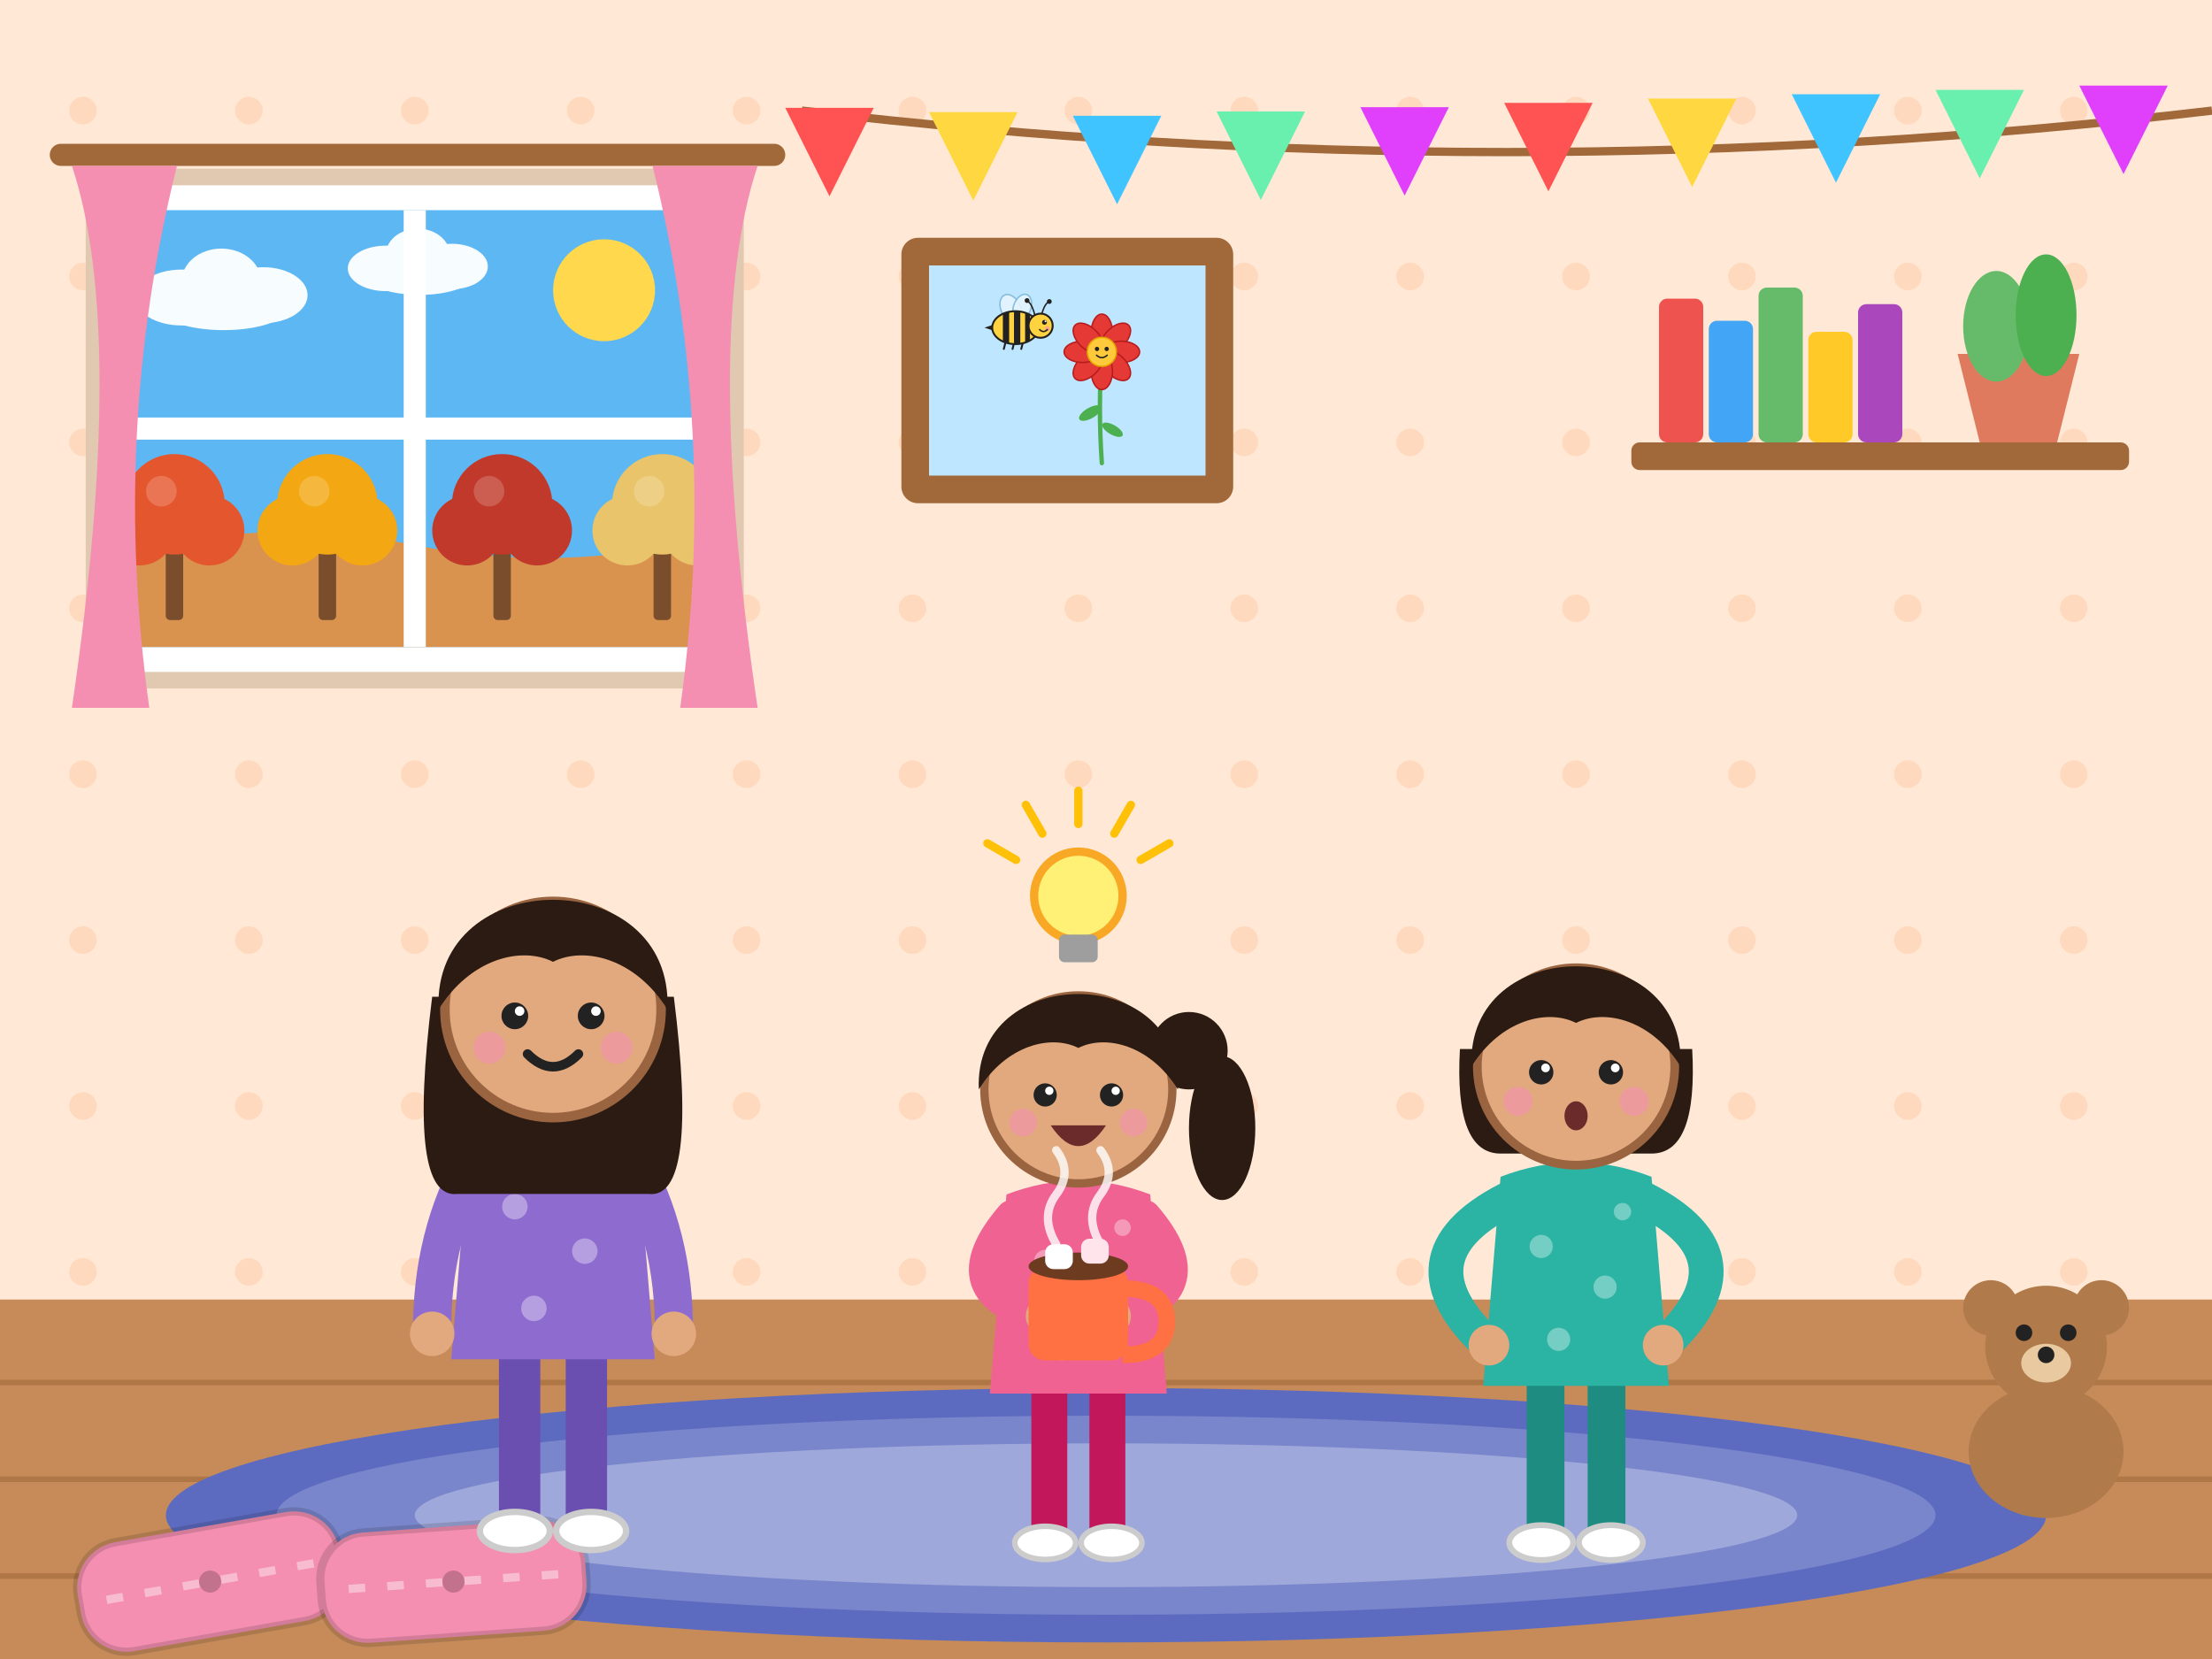
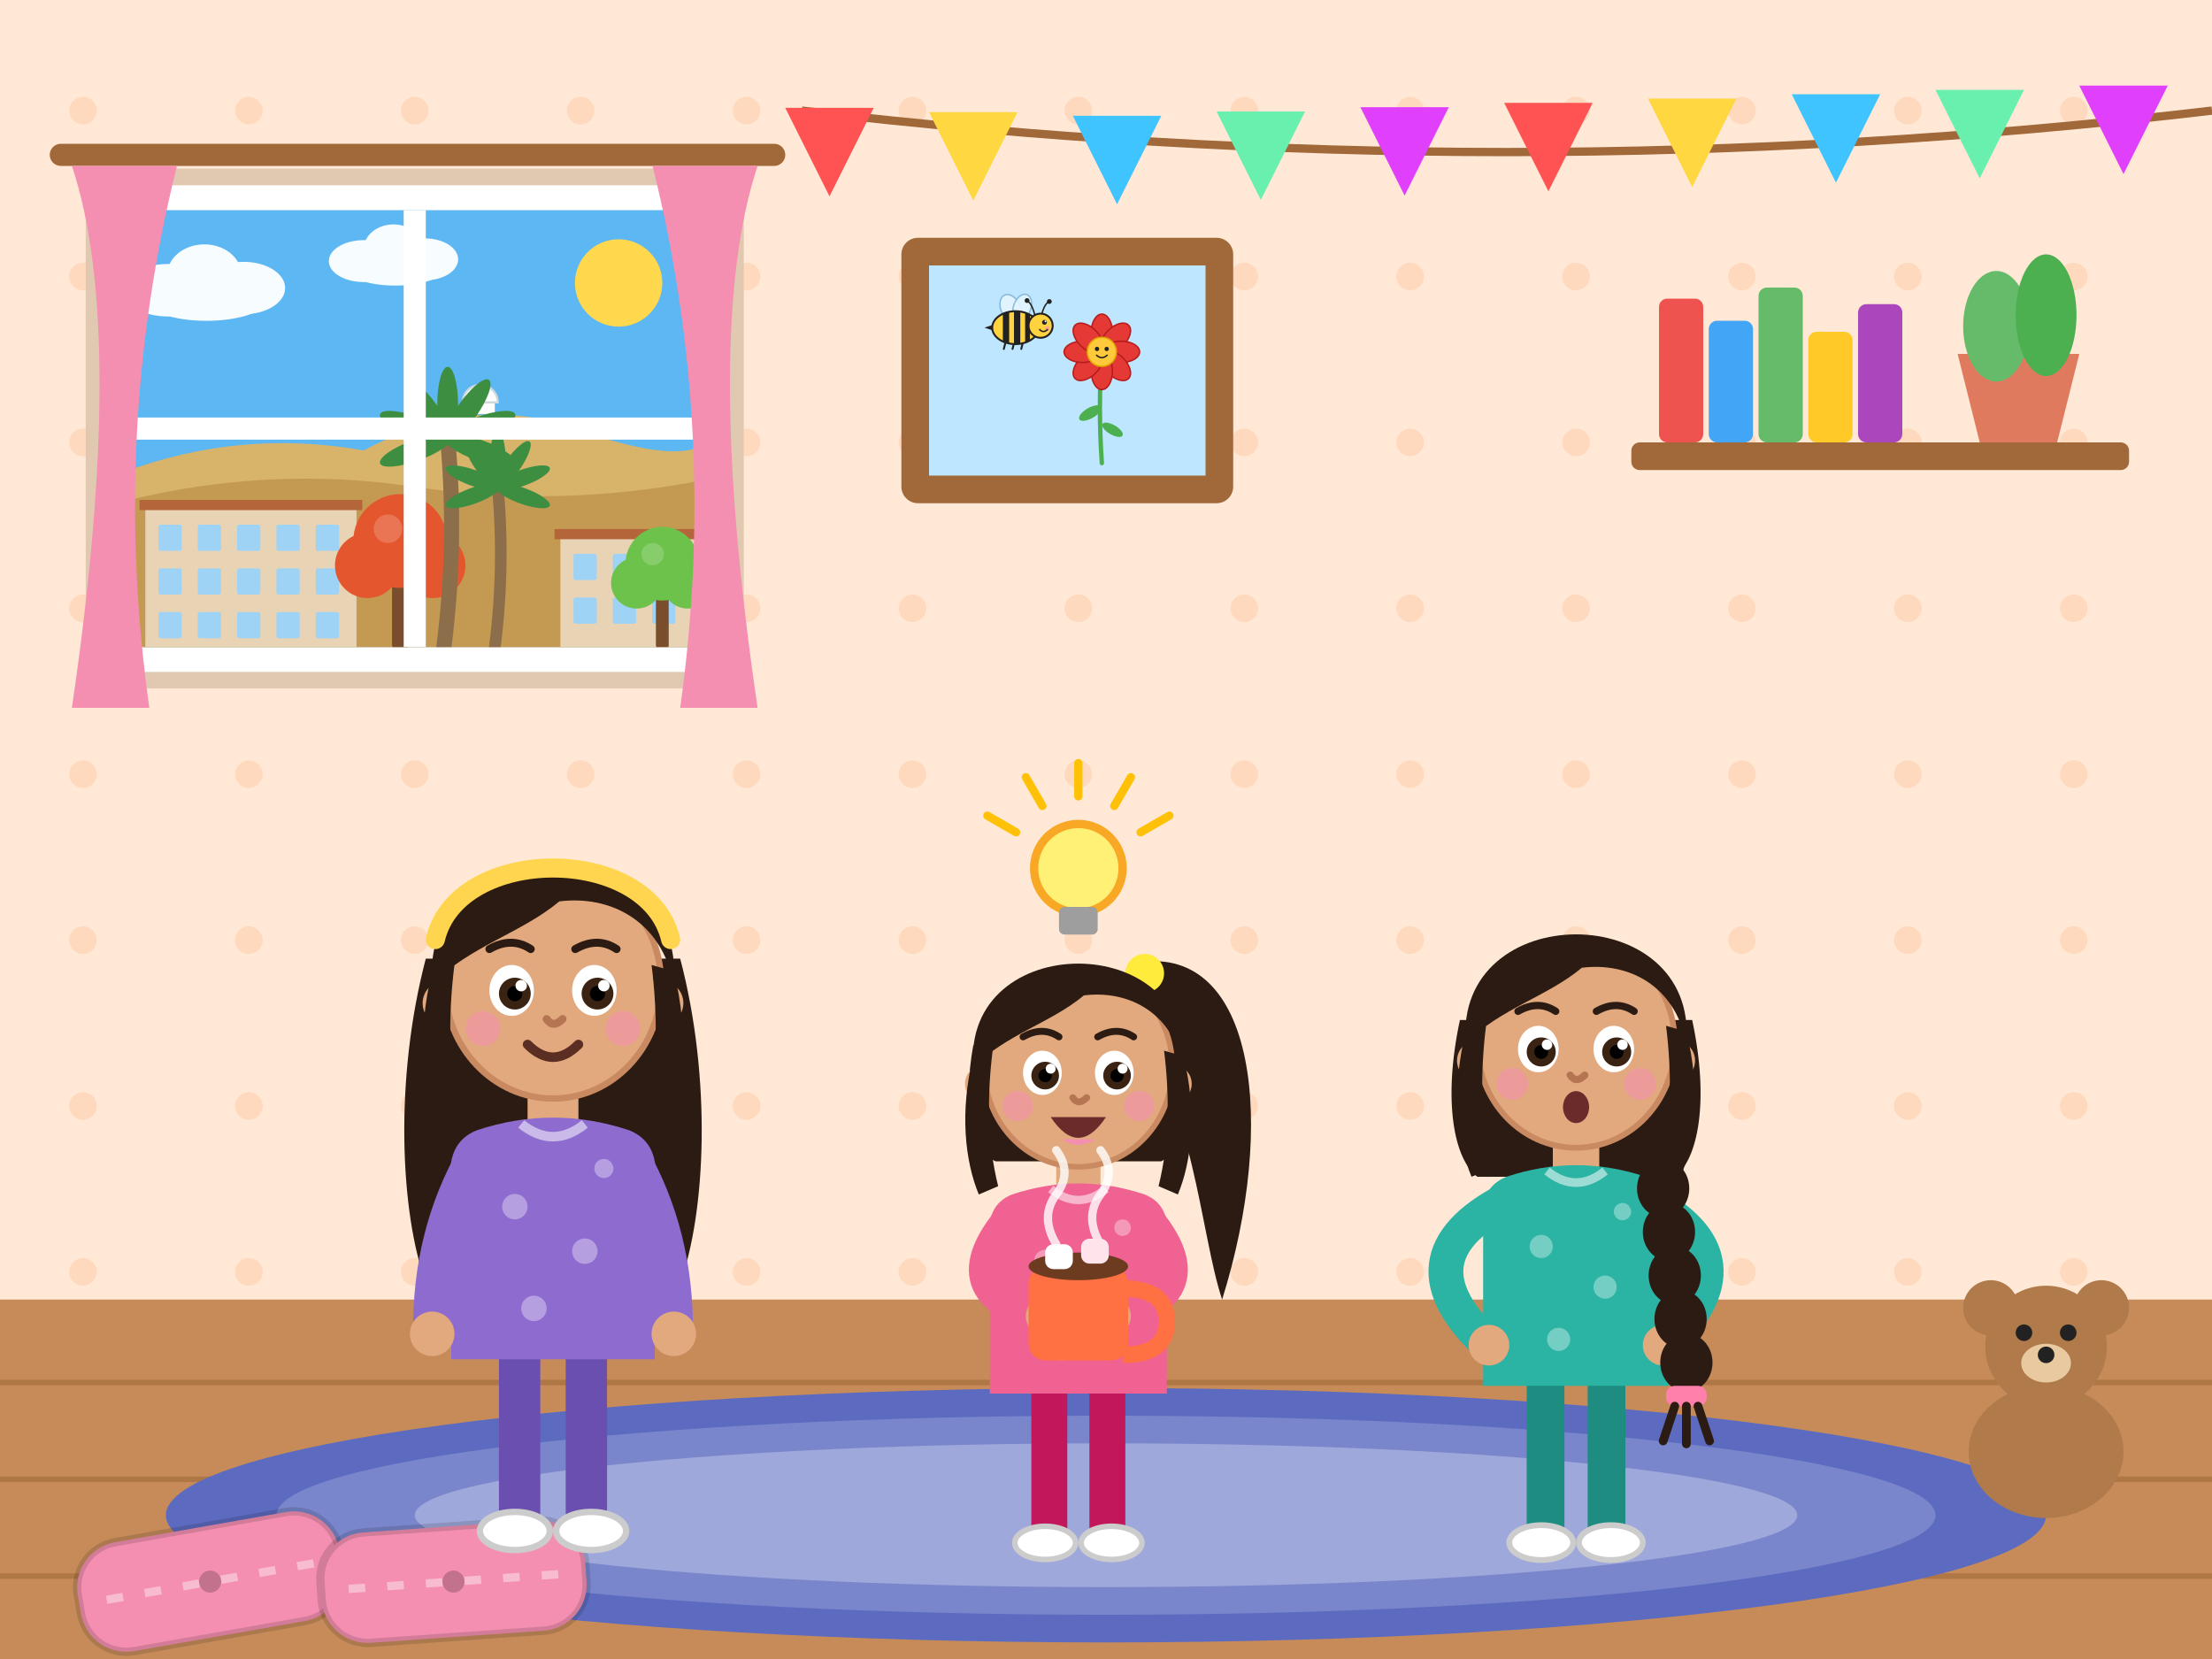
<svg xmlns="http://www.w3.org/2000/svg" viewBox="0 0 800 600">
  <rect width="800" height="600" fill="#FFE9D6" />
  <circle cx="30" cy="40" r="5" fill="#FFD9BD" />
  <circle cx="30" cy="100" r="5" fill="#FFD9BD" />
  <circle cx="30" cy="160" r="5" fill="#FFD9BD" />
  <circle cx="30" cy="220" r="5" fill="#FFD9BD" />
  <circle cx="30" cy="280" r="5" fill="#FFD9BD" />
  <circle cx="30" cy="340" r="5" fill="#FFD9BD" />
  <circle cx="30" cy="400" r="5" fill="#FFD9BD" />
  <circle cx="30" cy="460" r="5" fill="#FFD9BD" />
  <circle cx="90" cy="40" r="5" fill="#FFD9BD" />
  <circle cx="90" cy="100" r="5" fill="#FFD9BD" />
  <circle cx="90" cy="160" r="5" fill="#FFD9BD" />
  <circle cx="90" cy="220" r="5" fill="#FFD9BD" />
  <circle cx="90" cy="280" r="5" fill="#FFD9BD" />
  <circle cx="90" cy="340" r="5" fill="#FFD9BD" />
  <circle cx="90" cy="400" r="5" fill="#FFD9BD" />
  <circle cx="90" cy="460" r="5" fill="#FFD9BD" />
  <circle cx="150" cy="40" r="5" fill="#FFD9BD" />
  <circle cx="150" cy="100" r="5" fill="#FFD9BD" />
  <circle cx="150" cy="160" r="5" fill="#FFD9BD" />
  <circle cx="150" cy="220" r="5" fill="#FFD9BD" />
  <circle cx="150" cy="280" r="5" fill="#FFD9BD" />
  <circle cx="150" cy="340" r="5" fill="#FFD9BD" />
  <circle cx="150" cy="400" r="5" fill="#FFD9BD" />
  <circle cx="150" cy="460" r="5" fill="#FFD9BD" />
  <circle cx="210" cy="40" r="5" fill="#FFD9BD" />
  <circle cx="210" cy="100" r="5" fill="#FFD9BD" />
  <circle cx="210" cy="160" r="5" fill="#FFD9BD" />
  <circle cx="210" cy="220" r="5" fill="#FFD9BD" />
  <circle cx="210" cy="280" r="5" fill="#FFD9BD" />
  <circle cx="210" cy="340" r="5" fill="#FFD9BD" />
  <circle cx="210" cy="400" r="5" fill="#FFD9BD" />
  <circle cx="210" cy="460" r="5" fill="#FFD9BD" />
  <circle cx="270" cy="40" r="5" fill="#FFD9BD" />
  <circle cx="270" cy="100" r="5" fill="#FFD9BD" />
  <circle cx="270" cy="160" r="5" fill="#FFD9BD" />
  <circle cx="270" cy="220" r="5" fill="#FFD9BD" />
  <circle cx="270" cy="280" r="5" fill="#FFD9BD" />
  <circle cx="270" cy="340" r="5" fill="#FFD9BD" />
  <circle cx="270" cy="400" r="5" fill="#FFD9BD" />
  <circle cx="270" cy="460" r="5" fill="#FFD9BD" />
  <circle cx="330" cy="40" r="5" fill="#FFD9BD" />
  <circle cx="330" cy="100" r="5" fill="#FFD9BD" />
  <circle cx="330" cy="160" r="5" fill="#FFD9BD" />
  <circle cx="330" cy="220" r="5" fill="#FFD9BD" />
  <circle cx="330" cy="280" r="5" fill="#FFD9BD" />
  <circle cx="330" cy="340" r="5" fill="#FFD9BD" />
  <circle cx="330" cy="400" r="5" fill="#FFD9BD" />
  <circle cx="330" cy="460" r="5" fill="#FFD9BD" />
  <circle cx="390" cy="40" r="5" fill="#FFD9BD" />
  <circle cx="390" cy="100" r="5" fill="#FFD9BD" />
  <circle cx="390" cy="160" r="5" fill="#FFD9BD" />
  <circle cx="390" cy="220" r="5" fill="#FFD9BD" />
  <circle cx="390" cy="280" r="5" fill="#FFD9BD" />
  <circle cx="390" cy="340" r="5" fill="#FFD9BD" />
  <circle cx="390" cy="400" r="5" fill="#FFD9BD" />
  <circle cx="390" cy="460" r="5" fill="#FFD9BD" />
  <circle cx="450" cy="40" r="5" fill="#FFD9BD" />
  <circle cx="450" cy="100" r="5" fill="#FFD9BD" />
  <circle cx="450" cy="160" r="5" fill="#FFD9BD" />
  <circle cx="450" cy="220" r="5" fill="#FFD9BD" />
  <circle cx="450" cy="280" r="5" fill="#FFD9BD" />
  <circle cx="450" cy="340" r="5" fill="#FFD9BD" />
  <circle cx="450" cy="400" r="5" fill="#FFD9BD" />
  <circle cx="450" cy="460" r="5" fill="#FFD9BD" />
  <circle cx="510" cy="40" r="5" fill="#FFD9BD" />
  <circle cx="510" cy="100" r="5" fill="#FFD9BD" />
  <circle cx="510" cy="160" r="5" fill="#FFD9BD" />
  <circle cx="510" cy="220" r="5" fill="#FFD9BD" />
  <circle cx="510" cy="280" r="5" fill="#FFD9BD" />
  <circle cx="510" cy="340" r="5" fill="#FFD9BD" />
  <circle cx="510" cy="400" r="5" fill="#FFD9BD" />
  <circle cx="510" cy="460" r="5" fill="#FFD9BD" />
  <circle cx="570" cy="40" r="5" fill="#FFD9BD" />
  <circle cx="570" cy="100" r="5" fill="#FFD9BD" />
  <circle cx="570" cy="160" r="5" fill="#FFD9BD" />
  <circle cx="570" cy="220" r="5" fill="#FFD9BD" />
  <circle cx="570" cy="280" r="5" fill="#FFD9BD" />
  <circle cx="570" cy="340" r="5" fill="#FFD9BD" />
  <circle cx="570" cy="400" r="5" fill="#FFD9BD" />
  <circle cx="570" cy="460" r="5" fill="#FFD9BD" />
  <circle cx="630" cy="40" r="5" fill="#FFD9BD" />
  <circle cx="630" cy="100" r="5" fill="#FFD9BD" />
  <circle cx="630" cy="160" r="5" fill="#FFD9BD" />
  <circle cx="630" cy="220" r="5" fill="#FFD9BD" />
  <circle cx="630" cy="280" r="5" fill="#FFD9BD" />
  <circle cx="630" cy="340" r="5" fill="#FFD9BD" />
  <circle cx="630" cy="400" r="5" fill="#FFD9BD" />
  <circle cx="630" cy="460" r="5" fill="#FFD9BD" />
  <circle cx="690" cy="40" r="5" fill="#FFD9BD" />
  <circle cx="690" cy="100" r="5" fill="#FFD9BD" />
  <circle cx="690" cy="160" r="5" fill="#FFD9BD" />
  <circle cx="690" cy="220" r="5" fill="#FFD9BD" />
  <circle cx="690" cy="280" r="5" fill="#FFD9BD" />
  <circle cx="690" cy="340" r="5" fill="#FFD9BD" />
  <circle cx="690" cy="400" r="5" fill="#FFD9BD" />
  <circle cx="690" cy="460" r="5" fill="#FFD9BD" />
  <circle cx="750" cy="40" r="5" fill="#FFD9BD" />
  <circle cx="750" cy="100" r="5" fill="#FFD9BD" />
  <circle cx="750" cy="160" r="5" fill="#FFD9BD" />
  <circle cx="750" cy="220" r="5" fill="#FFD9BD" />
  <circle cx="750" cy="280" r="5" fill="#FFD9BD" />
  <circle cx="750" cy="340" r="5" fill="#FFD9BD" />
  <circle cx="750" cy="400" r="5" fill="#FFD9BD" />
  <circle cx="750" cy="460" r="5" fill="#FFD9BD" />
  <rect x="34" y="64" width="232" height="182" rx="8" fill="#fff" stroke="#E0C9B0" stroke-width="6" />
  <svg x="46" y="76" width="208" height="158" viewBox="0 0 800 600" preserveAspectRatio="xMidYMid slice">
    <rect width="800" height="600" fill="#5DB7F2" />
-     <circle cx="660" cy="110" r="70" fill="#FFD84D" />
-     <g transform="translate(80 120) scale(1.6)" fill="#fff" opacity=".95">
+     <circle cx="680" cy="100" r="60" fill="#FFD84D" />
+     <g transform="translate(60 110) scale(1.5)" fill="#fff" opacity=".95">
      <ellipse cx="0" cy="0" rx="40" ry="24" />
      <ellipse cx="34" cy="-14" rx="34" ry="28" />
      <ellipse cx="70" cy="-2" rx="38" ry="24" />
      <ellipse cx="36" cy="8" rx="56" ry="20" />
    </g>
-     <g transform="translate(360 80) scale(1.3)" fill="#fff" opacity=".95">
+     <g transform="translate(330 70) scale(1.2)" fill="#fff" opacity=".95">
      <ellipse cx="0" cy="0" rx="40" ry="24" />
      <ellipse cx="34" cy="-14" rx="34" ry="28" />
      <ellipse cx="70" cy="-2" rx="38" ry="24" />
      <ellipse cx="36" cy="8" rx="56" ry="20" />
    </g>
-     <path d="M0 470 Q200 420 400 460 T800 450 V600 H0Z" fill="#D9934E" />
-     <g transform="translate(70 560) scale(1.5)">
+     <path d="M0 360 Q160 300 330 330 Q480 250 620 300 T800 320 V600 H0Z" fill="#D8B46A" />
+     <path d="M0 400 Q200 350 400 380 T800 370 V600 H0Z" fill="#C49A52" />
+     <rect x="470" y="262" width="40" height="18" fill="#fff" />
+     <path d="M466 264 a24 24 0 0 1 48 0Z" fill="#fff" stroke="#CFD8DC" stroke-width="3" />
+     <rect x="30" y="410" width="290" height="190" fill="#E8D3B5" />
+     <rect x="22" y="398" width="306" height="14" fill="#B5653A" />
+     <rect x="48" y="432" width="32" height="36" rx="3" fill="#9FD3F5" />
+     <rect x="102" y="432" width="32" height="36" rx="3" fill="#9FD3F5" />
+     <rect x="156" y="432" width="32" height="36" rx="3" fill="#9FD3F5" />
+     <rect x="210" y="432" width="32" height="36" rx="3" fill="#9FD3F5" />
+     <rect x="264" y="432" width="32" height="36" rx="3" fill="#9FD3F5" />
+     <rect x="48" y="492" width="32" height="36" rx="3" fill="#9FD3F5" />
+     <rect x="102" y="492" width="32" height="36" rx="3" fill="#9FD3F5" />
+     <rect x="156" y="492" width="32" height="36" rx="3" fill="#9FD3F5" />
+     <rect x="210" y="492" width="32" height="36" rx="3" fill="#9FD3F5" />
+     <rect x="264" y="492" width="32" height="36" rx="3" fill="#9FD3F5" />
+     <rect x="48" y="552" width="32" height="36" rx="3" fill="#9FD3F5" />
+     <rect x="102" y="552" width="32" height="36" rx="3" fill="#9FD3F5" />
+     <rect x="156" y="552" width="32" height="36" rx="3" fill="#9FD3F5" />
+     <rect x="210" y="552" width="32" height="36" rx="3" fill="#9FD3F5" />
+     <rect x="264" y="552" width="32" height="36" rx="3" fill="#9FD3F5" />
+     <rect x="600" y="450" width="200" height="150" fill="#E8D3B5" />
+     <rect x="592" y="438" width="216" height="14" fill="#B5653A" />
+     <rect x="618" y="472" width="32" height="36" rx="3" fill="#9FD3F5" />
+     <rect x="672" y="472" width="32" height="36" rx="3" fill="#9FD3F5" />
+     <rect x="726" y="472" width="32" height="36" rx="3" fill="#9FD3F5" />
+     <rect x="618" y="532" width="32" height="36" rx="3" fill="#9FD3F5" />
+     <rect x="672" y="532" width="32" height="36" rx="3" fill="#9FD3F5" />
+     <rect x="726" y="532" width="32" height="36" rx="3" fill="#9FD3F5" />
+     <g transform="translate(380 600) scale(1.4)">
      <rect x="-8" y="-72" width="16" height="74" rx="4" fill="#7A4E2D" />
      <circle cx="0" cy="-104" r="46" fill="#E4572E" />
      <circle cx="-32" cy="-80" r="32" fill="#E4572E" />
      <circle cx="32" cy="-80" r="32" fill="#E4572E" />
      <circle cx="-12" cy="-116" r="14" fill="#fff" opacity=".18" />
    </g>
-     <g transform="translate(280 560) scale(1.5)">
+     <g transform="translate(440 600) scale(1.3)">
+       <path d="M0 0 Q14 -110 4 -220" fill="none" stroke="#8D6E4A" stroke-width="16" stroke-linecap="round" />
+       <g transform="translate(4 -220)">
+         <ellipse cx="0" cy="-36" rx="11" ry="40" transform="rotate(-110)" fill="#3E8E41" />
+         <ellipse cx="0" cy="-36" rx="11" ry="40" transform="rotate(-70)" fill="#3E8E41" />
+         <ellipse cx="0" cy="-36" rx="11" ry="40" transform="rotate(-35)" fill="#3E8E41" />
+         <ellipse cx="0" cy="-36" rx="11" ry="40" transform="rotate(0)" fill="#3E8E41" />
+         <ellipse cx="0" cy="-36" rx="11" ry="40" transform="rotate(35)" fill="#3E8E41" />
+         <ellipse cx="0" cy="-36" rx="11" ry="40" transform="rotate(70)" fill="#3E8E41" />
+         <ellipse cx="0" cy="-36" rx="11" ry="40" transform="rotate(110)" fill="#3E8E41" />
+       </g>
+     </g>
+     <g transform="translate(510 600) scale(1.0)">
+       <path d="M0 0 Q14 -110 4 -220" fill="none" stroke="#8D6E4A" stroke-width="16" stroke-linecap="round" />
+       <g transform="translate(4 -220)">
+         <ellipse cx="0" cy="-36" rx="11" ry="40" transform="rotate(-110)" fill="#3E8E41" />
+         <ellipse cx="0" cy="-36" rx="11" ry="40" transform="rotate(-70)" fill="#3E8E41" />
+         <ellipse cx="0" cy="-36" rx="11" ry="40" transform="rotate(-35)" fill="#3E8E41" />
+         <ellipse cx="0" cy="-36" rx="11" ry="40" transform="rotate(0)" fill="#3E8E41" />
+         <ellipse cx="0" cy="-36" rx="11" ry="40" transform="rotate(35)" fill="#3E8E41" />
+         <ellipse cx="0" cy="-36" rx="11" ry="40" transform="rotate(70)" fill="#3E8E41" />
+         <ellipse cx="0" cy="-36" rx="11" ry="40" transform="rotate(110)" fill="#3E8E41" />
+       </g>
+     </g>
+     <g transform="translate(740 600) scale(1.1)">
      <rect x="-8" y="-72" width="16" height="74" rx="4" fill="#7A4E2D" />
-       <circle cx="0" cy="-104" r="46" fill="#F3A712" />
-       <circle cx="-32" cy="-80" r="32" fill="#F3A712" />
-       <circle cx="32" cy="-80" r="32" fill="#F3A712" />
-       <circle cx="-12" cy="-116" r="14" fill="#fff" opacity=".18" />
-     </g>
-     <g transform="translate(520 560) scale(1.5)">
-       <rect x="-8" y="-72" width="16" height="74" rx="4" fill="#7A4E2D" />
-       <circle cx="0" cy="-104" r="46" fill="#C0392B" />
-       <circle cx="-32" cy="-80" r="32" fill="#C0392B" />
-       <circle cx="32" cy="-80" r="32" fill="#C0392B" />
-       <circle cx="-12" cy="-116" r="14" fill="#fff" opacity=".18" />
-     </g>
-     <g transform="translate(740 560) scale(1.5)">
-       <rect x="-8" y="-72" width="16" height="74" rx="4" fill="#7A4E2D" />
-       <circle cx="0" cy="-104" r="46" fill="#E9C46A" />
-       <circle cx="-32" cy="-80" r="32" fill="#E9C46A" />
-       <circle cx="32" cy="-80" r="32" fill="#E9C46A" />
+       <circle cx="0" cy="-104" r="46" fill="#6CC24A" />
+       <circle cx="-32" cy="-80" r="32" fill="#6CC24A" />
+       <circle cx="32" cy="-80" r="32" fill="#6CC24A" />
      <circle cx="-12" cy="-116" r="14" fill="#fff" opacity=".18" />
    </g>
  </svg>
  <path d="M150 76 V234 M46 155 H254" stroke="#fff" stroke-width="8" />
  <path d="M22 56 H280" stroke="#A1683A" stroke-width="8" stroke-linecap="round" />
  <path d="M26 60 q20 60 0 196 h28 q-14 -100 10 -196Z" fill="#F48FB1" />
  <path d="M274 60 q-20 60 0 196 h-28 q14 -100 -10 -196Z" fill="#F48FB1" />
  <path d="M290 40 Q545 70 800 40" fill="none" stroke="#A1683A" stroke-width="3" />
  <polygon points="284,39.0 316,39.0 300,71.0" fill="#FF5252" />
  <polygon points="336,40.56 368,40.56 352,72.56" fill="#FFD740" />
  <polygon points="388,41.88 420,41.88 404,73.88" fill="#40C4FF" />
  <polygon points="440,40.32 472,40.32 456,72.32" fill="#69F0AE" />
  <polygon points="492,38.76 524,38.76 508,70.76" fill="#E040FB" />
  <polygon points="544,37.2 576,37.2 560,69.2" fill="#FF5252" />
  <polygon points="596,35.64 628,35.64 612,67.64" fill="#FFD740" />
  <polygon points="648,34.08 680,34.08 664,66.08" fill="#40C4FF" />
  <polygon points="700,32.52 732,32.52 716,64.52" fill="#69F0AE" />
  <polygon points="752,30.96 784,30.96 768,62.96" fill="#E040FB" />
  <rect x="326" y="86" width="120" height="96" rx="6" fill="#A1683A" />
  <rect x="336" y="96" width="100" height="76" fill="#BFE6FF" />
  <g transform="translate(336 96) scale(0.125)">
    <g transform="translate(500 250) scale(1.4)">
      <path d="M0 0 Q-8 115.0 0 230" fill="none" stroke="#4CAF50" stroke-width="9" stroke-linecap="round" />
      <ellipse cx="-24" cy="126.5" rx="26" ry="11" transform="rotate(-30 -24 126.5)" fill="#4CAF50" />
      <ellipse cx="22" cy="161.0" rx="24" ry="10" transform="rotate(30 22 161.0)" fill="#4CAF50" />
      <ellipse cx="0" cy="-40" rx="22" ry="38" transform="rotate(0)" fill="#E53935" stroke="#B71C1C" stroke-width="3" />
      <ellipse cx="0" cy="-40" rx="22" ry="38" transform="rotate(45)" fill="#E53935" stroke="#B71C1C" stroke-width="3" />
      <ellipse cx="0" cy="-40" rx="22" ry="38" transform="rotate(90)" fill="#E53935" stroke="#B71C1C" stroke-width="3" />
      <ellipse cx="0" cy="-40" rx="22" ry="38" transform="rotate(135)" fill="#E53935" stroke="#B71C1C" stroke-width="3" />
      <ellipse cx="0" cy="-40" rx="22" ry="38" transform="rotate(180)" fill="#E53935" stroke="#B71C1C" stroke-width="3" />
      <ellipse cx="0" cy="-40" rx="22" ry="38" transform="rotate(225)" fill="#E53935" stroke="#B71C1C" stroke-width="3" />
      <ellipse cx="0" cy="-40" rx="22" ry="38" transform="rotate(270)" fill="#E53935" stroke="#B71C1C" stroke-width="3" />
      <ellipse cx="0" cy="-40" rx="22" ry="38" transform="rotate(315)" fill="#E53935" stroke="#B71C1C" stroke-width="3" />
      <circle cx="0" cy="0" r="30" fill="#FFC93C" stroke="#E0A800" stroke-width="3" />
      <circle cx="-10" cy="-6" r="4.5" fill="#222" />
      <circle cx="10" cy="-6" r="4.5" fill="#222" />
      <path d="M-11 7 Q0 17 11 7" fill="none" stroke="#222" stroke-width="3" stroke-linecap="round" />
    </g>
    <g transform="translate(250 180) scale(1.4 1.4)">
      <defs>
        <clipPath id="beebody20">
          <ellipse cx="0" cy="0" rx="48" ry="34" />
        </clipPath>
      </defs>
      <ellipse cx="-10" cy="-40" rx="20" ry="30" transform="rotate(-25 -10 -40)" fill="#E3F4FF" opacity=".9" stroke="#7FB7D9" stroke-width="3" />
      <ellipse cx="14" cy="-42" rx="18" ry="28" transform="rotate(20 14 -42)" fill="#E3F4FF" opacity=".9" stroke="#7FB7D9" stroke-width="3" />
      <path d="M-20 28 L-24 44" stroke="#222" stroke-width="4" stroke-linecap="round" />
      <path d="M-2 28 L-6 44" stroke="#222" stroke-width="4" stroke-linecap="round" />
      <path d="M16 28 L12 44" stroke="#222" stroke-width="4" stroke-linecap="round" />
      <polygon points="-46,-6 -64,0 -46,6" fill="#222" />
      <ellipse cx="0" cy="0" rx="48" ry="34" fill="#FFD23F" />
      <g clip-path="url(#beebody20)">
        <rect x="-26" y="-40" width="13" height="80" fill="#222" />
        <rect x="-3" y="-40" width="13" height="80" fill="#222" />
        <rect x="20" y="-40" width="10" height="80" fill="#222" />
      </g>
      <ellipse cx="0" cy="0" rx="48" ry="34" fill="none" stroke="#222" stroke-width="4" />
      <path d="M40 -26 Q34 -50 24 -56" fill="none" stroke="#222" stroke-width="3" />
      <circle cx="24" cy="-56" r="5" fill="#222" />
      <path d="M54 -26 Q60 -50 70 -54" fill="none" stroke="#222" stroke-width="3" />
      <circle cx="70" cy="-54" r="5" fill="#222" />
      <circle cx="52" cy="-4" r="25" fill="#FFD23F" stroke="#222" stroke-width="4" />
      <circle cx="60" cy="-11" r="5" fill="#222" />
      <circle cx="62" cy="-13" r="1.8" fill="#fff" />
      <circle cx="66" cy="2" r="5" fill="#FF9AA8" opacity=".8" />
      <path d="M50 4 Q58 12 66 4" fill="none" stroke="#222" stroke-width="3" stroke-linecap="round" />
    </g>
  </g>
  <rect x="590" y="160" width="180" height="10" rx="3" fill="#A1683A" />
  <rect x="600" y="108" width="16" height="52" rx="3" fill="#EF5350" />
  <rect x="618" y="116" width="16" height="44" rx="3" fill="#42A5F5" />
  <rect x="636" y="104" width="16" height="56" rx="3" fill="#66BB6A" />
  <rect x="654" y="120" width="16" height="40" rx="3" fill="#FFCA28" />
  <rect x="672" y="110" width="16" height="50" rx="3" fill="#AB47BC" />
  <path d="M716 160 L708 128 H752 L744 160Z" fill="#E07A5F" />
  <ellipse cx="722" cy="118" rx="12" ry="20" fill="#66BB6A" />
  <ellipse cx="740" cy="114" rx="11" ry="22" fill="#4CAF50" />
  <rect y="470" width="800" height="130" fill="#C68B59" />
  <path d="M0 500 H800" stroke="#B07746" stroke-width="2" />
  <path d="M0 535 H800" stroke="#B07746" stroke-width="2" />
  <path d="M0 570 H800" stroke="#B07746" stroke-width="2" />
  <ellipse cx="400" cy="548" rx="340" ry="46" fill="#5C6BC0" />
  <ellipse cx="400" cy="548" rx="300" ry="36" fill="#7986CB" />
  <ellipse cx="400" cy="548" rx="250" ry="26" fill="#9FA8DA" />
  <g transform="translate(740 545)">
    <circle cx="-20" cy="-72" r="10" fill="#B07A4A" />
    <circle cx="20" cy="-72" r="10" fill="#B07A4A" />
    <ellipse cx="0" cy="-20" rx="28" ry="24" fill="#B07A4A" />
    <circle cx="0" cy="-58" r="22" fill="#B07A4A" />
    <ellipse cx="0" cy="-52" rx="9" ry="7" fill="#E8C9A0" />
    <circle cx="0" cy="-55" r="3" fill="#222" />
    <circle cx="-8" cy="-63" r="3" fill="#222" />
    <circle cx="8" cy="-63" r="3" fill="#222" />
  </g>
  <g transform="translate(76.0 572) rotate(-10)">
    <rect x="-48.0" y="-20.0" width="96" height="40" rx="16.667" fill="#F48FB1" stroke="#00000022" stroke-width="3" />
    <path d="M-38.0 0 H38.0" stroke="#ffffff66" stroke-width="3" stroke-dasharray="6 8" />
    <circle r="4" fill="#00000033" />
  </g>
  <g transform="translate(164.0 572) rotate(-4)">
    <rect x="-48.0" y="-20.0" width="96" height="40" rx="16.667" fill="#F48FB1" stroke="#00000022" stroke-width="3" />
    <path d="M-38.0 0 H38.0" stroke="#ffffff66" stroke-width="3" stroke-dasharray="6 8" />
    <circle r="4" fill="#00000033" />
  </g>
  <g transform="translate(200 556) scale(1.15)">
+     <g transform="translate(0 -174)">
+       <g fill="#2B1B12">
+         <path d="M-40 -8 C-50 30 -48 72 -40 94 Q0 102 40 94 C48 72 50 30 40 -8Z" />
+       </g>
+     </g>
    <rect x="-17" y="-62" width="13" height="60" rx="5" fill="#6A4FB0" />
    <rect x="4" y="-62" width="13" height="60" rx="5" fill="#6A4FB0" />
    <ellipse cx="-12" cy="-2" rx="11" ry="6" fill="#fff" stroke="#ccc" stroke-width="2" />
    <ellipse cx="12" cy="-2" rx="11" ry="6" fill="#fff" stroke="#ccc" stroke-width="2" />
-     <path d="M-26 -128 Q0 -138 26 -128 L32 -56 L-32 -56Z" fill="#8E6CCF" />
+     <rect x="-8" y="-150" width="16" height="26" rx="6" fill="#E2A97E" />
+     <path d="M-24 -128 Q0 -136 24 -128 Q34 -124 32 -110 L32 -56 L-32 -56 L-32 -110 Q-34 -124 -24 -128Z" fill="#8E6CCF" />
+     <path d="M-10 -130 Q0 -122 10 -130" fill="none" stroke="#ffffff88" stroke-width="3" />
    <g fill="#fff" opacity=".35">
      <circle cx="-12" cy="-104" r="4" />
      <circle cx="10" cy="-90" r="4" />
      <circle cx="-6" cy="-72" r="4" />
      <circle cx="16" cy="-116" r="3" />
    </g>
    <path d="M-24 -120 Q-38.4 -95 -38 -64" fill="none" stroke="#8E6CCF" stroke-width="12" stroke-linecap="round" />
    <circle cx="-38" cy="-64" r="7" fill="#E2A97E" />
    <path d="M24 -120 Q38.4 -95 38 -64" fill="none" stroke="#8E6CCF" stroke-width="12" stroke-linecap="round" />
    <circle cx="38" cy="-64" r="7" fill="#E2A97E" />
-     <g transform="translate(0 -166)">
-       <g fill="#2B1B12">
-         <path d="M-38 -4 Q-46 60 -30 58 L30 58 Q46 60 38 -4Z" />
-       </g>
-       <circle r="34" fill="#E2A97E" stroke="#9A6440" stroke-width="3" />
-       <path d="M-36 0 C-38 -46 38 -46 36 0 C26 -16 10 -20 0 -15 C-10 -20 -26 -16 -36 0Z" fill="#2B1B12" />
-       <circle cx="-12" cy="2" r="4.2" fill="#222" />
-       <circle cx="12" cy="2" r="4.2" fill="#222" />
-       <circle cx="-10.5" cy="0.5" r="1.5" fill="#fff" />
-       <circle cx="13.5" cy="0.5" r="1.5" fill="#fff" />
-       <circle cx="-20" cy="12" r="5" fill="#F48FB1" opacity=".6" />
-       <circle cx="20" cy="12" r="5" fill="#F48FB1" opacity=".6" />
-       <path d="M-8 14 Q0 22 8 14" fill="none" stroke="#222" stroke-width="3" stroke-linecap="round" />
+     <g transform="translate(0 -174)">
+       <circle cx="-34" cy="6" r="7" fill="#E2A97E" />
+       <circle cx="34" cy="6" r="7" fill="#E2A97E" />
+       <ellipse rx="34" ry="36" fill="#E2A97E" stroke="#C98A62" stroke-width="2" />
+       <path d="M-20 -11 q7 -4 13 0 M7 -11 q7 -4 13 0" fill="none" stroke="#2B1B12" stroke-width="2.5" stroke-linecap="round" />
+       <ellipse cx="-13" cy="2" rx="7" ry="8" fill="#fff" />
+       <circle cx="-12" cy="3" r="5" fill="#3B2314" />
+       <circle cx="-12" cy="3" r="2.4" fill="#000" />
+       <circle cx="-10" cy="0.5" r="1.8" fill="#fff" />
+       <ellipse cx="13" cy="2" rx="7" ry="8" fill="#fff" />
+       <circle cx="14" cy="3" r="5" fill="#3B2314" />
+       <circle cx="14" cy="3" r="2.4" fill="#000" />
+       <circle cx="16" cy="0.5" r="1.8" fill="#fff" />
+       <path d="M-2 11 q2 3 5 0" fill="none" stroke="#B57552" stroke-width="2.5" stroke-linecap="round" />
+       <circle cx="-22" cy="14" r="5.5" fill="#F48FB1" opacity=".55" />
+       <circle cx="22" cy="14" r="5.5" fill="#F48FB1" opacity=".55" />
+       <path d="M-8 19 Q0 27 8 19" fill="none" stroke="#5A2E22" stroke-width="3" stroke-linecap="round" />
+       <g fill="#2B1B12">
+         <path d="M-38 0 C-42 -50 42 -50 38 0 C34 -20 18 -28 2 -26 C-10 -16 -26 -12 -38 0Z" />
+         <path d="M-38 -4 C-43 16 -41 34 -36 46 L-29 43 C-33 27 -33 10 -31 -6Z" />
+         <path d="M38 -4 C43 16 41 34 36 46 L29 43 C33 27 33 10 31 -6Z" />
+       </g>
+       <path d="M-37 -14 C-30 -44 30 -44 37 -14" fill="none" stroke="#FFD54F" stroke-width="6" stroke-linecap="round" />
    </g>
  </g>
  <g transform="translate(390 560) scale(1.0)">
+     <g transform="translate(0 -174)">
+       <g fill="#2B1B12">
+         <path d="M-38 -8 C-42 14 -38 30 -30 34 L30 34 C38 30 42 14 38 -8Z" />
+         <path d="M22 -38 C64 -44 72 20 52 84 C44 60 42 12 18 -18Z" />
+       </g>
+       <circle cx="24" cy="-34" r="7" fill="#FFEB3B" />
+     </g>
    <rect x="-17" y="-62" width="13" height="60" rx="5" fill="#C2185B" />
    <rect x="4" y="-62" width="13" height="60" rx="5" fill="#C2185B" />
    <ellipse cx="-12" cy="-2" rx="11" ry="6" fill="#fff" stroke="#ccc" stroke-width="2" />
    <ellipse cx="12" cy="-2" rx="11" ry="6" fill="#fff" stroke="#ccc" stroke-width="2" />
-     <path d="M-26 -128 Q0 -138 26 -128 L32 -56 L-32 -56Z" fill="#F06292" />
+     <rect x="-8" y="-150" width="16" height="26" rx="6" fill="#E2A97E" />
+     <path d="M-24 -128 Q0 -136 24 -128 Q34 -124 32 -110 L32 -56 L-32 -56 L-32 -110 Q-34 -124 -24 -128Z" fill="#F06292" />
+     <path d="M-10 -130 Q0 -122 10 -130" fill="none" stroke="#ffffff88" stroke-width="3" />
    <g fill="#fff" opacity=".35">
      <circle cx="-12" cy="-104" r="4" />
      <circle cx="10" cy="-90" r="4" />
      <circle cx="-6" cy="-72" r="4" />
      <circle cx="16" cy="-116" r="3" />
    </g>
    <path d="M-24 -120 Q-48.0 -92 -12 -84" fill="none" stroke="#F06292" stroke-width="12" stroke-linecap="round" />
    <circle cx="-12" cy="-84" r="7" fill="#E2A97E" />
    <path d="M24 -120 Q48.0 -92 12 -84" fill="none" stroke="#F06292" stroke-width="12" stroke-linecap="round" />
    <circle cx="12" cy="-84" r="7" fill="#E2A97E" />
-     <g transform="translate(0 -166)">
-       <g fill="#2B1B12">
-         <circle cx="40" cy="-14" r="14" />
-         <ellipse cx="52" cy="14" rx="12" ry="26" />
-       </g>
-       <circle r="34" fill="#E2A97E" stroke="#9A6440" stroke-width="3" />
-       <path d="M-36 0 C-38 -46 38 -46 36 0 C26 -16 10 -20 0 -15 C-10 -20 -26 -16 -36 0Z" fill="#2B1B12" />
-       <circle cx="-12" cy="2" r="4.2" fill="#222" />
-       <circle cx="12" cy="2" r="4.2" fill="#222" />
-       <circle cx="-10.5" cy="0.5" r="1.5" fill="#fff" />
-       <circle cx="13.5" cy="0.5" r="1.5" fill="#fff" />
-       <circle cx="-20" cy="12" r="5" fill="#F48FB1" opacity=".6" />
-       <circle cx="20" cy="12" r="5" fill="#F48FB1" opacity=".6" />
-       <path d="M-10 13 Q0 28 10 13Z" fill="#6B2B2B" />
+     <g transform="translate(0 -174)">
+       <circle cx="-34" cy="6" r="7" fill="#E2A97E" />
+       <circle cx="34" cy="6" r="7" fill="#E2A97E" />
+       <ellipse rx="34" ry="36" fill="#E2A97E" stroke="#C98A62" stroke-width="2" />
+       <path d="M-20 -11 q7 -4 13 0 M7 -11 q7 -4 13 0" fill="none" stroke="#2B1B12" stroke-width="2.5" stroke-linecap="round" />
+       <ellipse cx="-13" cy="2" rx="7" ry="8" fill="#fff" />
+       <circle cx="-12" cy="3" r="5" fill="#3B2314" />
+       <circle cx="-12" cy="3" r="2.4" fill="#000" />
+       <circle cx="-10" cy="0.5" r="1.8" fill="#fff" />
+       <ellipse cx="13" cy="2" rx="7" ry="8" fill="#fff" />
+       <circle cx="14" cy="3" r="5" fill="#3B2314" />
+       <circle cx="14" cy="3" r="2.4" fill="#000" />
+       <circle cx="16" cy="0.5" r="1.8" fill="#fff" />
+       <path d="M-2 11 q2 3 5 0" fill="none" stroke="#B57552" stroke-width="2.5" stroke-linecap="round" />
+       <circle cx="-22" cy="14" r="5.5" fill="#F48FB1" opacity=".55" />
+       <circle cx="22" cy="14" r="5.5" fill="#F48FB1" opacity=".55" />
+       <path d="M-10 18 Q0 33 10 18Z" fill="#6B2B2B" />
+       <path d="M-6 26 Q0 30 6 26" fill="#F48FB1" />
+       <g fill="#2B1B12">
+         <path d="M-38 0 C-42 -50 42 -50 38 0 C34 -20 18 -28 2 -26 C-10 -16 -26 -12 -38 0Z" />
+         <path d="M-38 -4 C-43 16 -41 34 -36 46 L-29 43 C-33 27 -33 10 -31 -6Z" />
+         <path d="M38 -4 C43 16 41 34 36 46 L29 43 C33 27 33 10 31 -6Z" />
+       </g>
    </g>
  </g>
  <g transform="translate(570 560) scale(1.05)">
+     <g transform="translate(0 -174)">
+       <g fill="#2B1B12">
+         <path d="M-40 -8 C-46 20 -42 40 -34 46 L34 46 C42 40 46 20 40 -8Z" />
+       </g>
+     </g>
    <rect x="-17" y="-62" width="13" height="60" rx="5" fill="#1E8C80" />
    <rect x="4" y="-62" width="13" height="60" rx="5" fill="#1E8C80" />
    <ellipse cx="-12" cy="-2" rx="11" ry="6" fill="#fff" stroke="#ccc" stroke-width="2" />
    <ellipse cx="12" cy="-2" rx="11" ry="6" fill="#fff" stroke="#ccc" stroke-width="2" />
-     <path d="M-26 -128 Q0 -138 26 -128 L32 -56 L-32 -56Z" fill="#2BB3A3" />
+     <rect x="-8" y="-150" width="16" height="26" rx="6" fill="#E2A97E" />
+     <path d="M-24 -128 Q0 -136 24 -128 Q34 -124 32 -110 L32 -56 L-32 -56 L-32 -110 Q-34 -124 -24 -128Z" fill="#2BB3A3" />
+     <path d="M-10 -130 Q0 -122 10 -130" fill="none" stroke="#ffffff88" stroke-width="3" />
    <g fill="#fff" opacity=".35">
      <circle cx="-12" cy="-104" r="4" />
      <circle cx="10" cy="-90" r="4" />
      <circle cx="-6" cy="-72" r="4" />
      <circle cx="16" cy="-116" r="3" />
    </g>
    <path d="M-24 -120 Q-62.4 -100 -30 -70" fill="none" stroke="#2BB3A3" stroke-width="12" stroke-linecap="round" />
    <circle cx="-30" cy="-70" r="7" fill="#E2A97E" />
    <path d="M24 -120 Q62.4 -100 30 -70" fill="none" stroke="#2BB3A3" stroke-width="12" stroke-linecap="round" />
    <circle cx="30" cy="-70" r="7" fill="#E2A97E" />
-     <g transform="translate(0 -166)">
-       <g fill="#2B1B12">
-         <path d="M-40 -6 Q-42 30 -26 30 L26 30 Q42 30 40 -6Z" />
-       </g>
-       <circle r="34" fill="#E2A97E" stroke="#9A6440" stroke-width="3" />
-       <path d="M-36 0 C-38 -46 38 -46 36 0 C26 -16 10 -20 0 -15 C-10 -20 -26 -16 -36 0Z" fill="#2B1B12" />
-       <circle cx="-12" cy="2" r="4.2" fill="#222" />
-       <circle cx="12" cy="2" r="4.2" fill="#222" />
-       <circle cx="-10.5" cy="0.5" r="1.5" fill="#fff" />
-       <circle cx="13.5" cy="0.5" r="1.5" fill="#fff" />
-       <circle cx="-20" cy="12" r="5" fill="#F48FB1" opacity=".6" />
-       <circle cx="20" cy="12" r="5" fill="#F48FB1" opacity=".6" />
-       <ellipse cx="0" cy="17" rx="4" ry="5" fill="#6B2B2B" />
+     <g transform="translate(0 -174)">
+       <circle cx="-34" cy="6" r="7" fill="#E2A97E" />
+       <circle cx="34" cy="6" r="7" fill="#E2A97E" />
+       <ellipse rx="34" ry="36" fill="#E2A97E" stroke="#C98A62" stroke-width="2" />
+       <path d="M-20 -11 q7 -4 13 0 M7 -11 q7 -4 13 0" fill="none" stroke="#2B1B12" stroke-width="2.5" stroke-linecap="round" />
+       <ellipse cx="-13" cy="2" rx="7" ry="8" fill="#fff" />
+       <circle cx="-12" cy="3" r="5" fill="#3B2314" />
+       <circle cx="-12" cy="3" r="2.4" fill="#000" />
+       <circle cx="-10" cy="0.5" r="1.8" fill="#fff" />
+       <ellipse cx="13" cy="2" rx="7" ry="8" fill="#fff" />
+       <circle cx="14" cy="3" r="5" fill="#3B2314" />
+       <circle cx="14" cy="3" r="2.4" fill="#000" />
+       <circle cx="16" cy="0.5" r="1.8" fill="#fff" />
+       <path d="M-2 11 q2 3 5 0" fill="none" stroke="#B57552" stroke-width="2.5" stroke-linecap="round" />
+       <circle cx="-22" cy="14" r="5.5" fill="#F48FB1" opacity=".55" />
+       <circle cx="22" cy="14" r="5.5" fill="#F48FB1" opacity=".55" />
+       <ellipse cx="0" cy="22" rx="4.5" ry="5.5" fill="#6B2B2B" />
+       <g fill="#2B1B12">
+         <path d="M-38 0 C-42 -50 42 -50 38 0 C34 -20 18 -28 2 -26 C-10 -16 -26 -12 -38 0Z" />
+         <path d="M-38 -4 C-43 16 -41 34 -36 46 L-29 43 C-33 27 -33 10 -31 -6Z" />
+         <path d="M38 -4 C43 16 41 34 36 46 L29 43 C33 27 33 10 31 -6Z" />
+       </g>
+       <ellipse cx="30" cy="50" rx="9" ry="10" fill="#2B1B12" />
+       <ellipse cx="32" cy="65" rx="9" ry="10" fill="#2B1B12" />
+       <ellipse cx="34" cy="80" rx="9" ry="10" fill="#2B1B12" />
+       <ellipse cx="36" cy="95" rx="9" ry="10" fill="#2B1B12" />
+       <ellipse cx="38" cy="110" rx="9" ry="10" fill="#2B1B12" />
+       <rect x="31" y="118" width="14" height="7" rx="3" fill="#FF80AB" />
+       <path d="M34 125 l-4 12 M38 125 v13 M42 125 l4 12" stroke="#2B1B12" stroke-width="3" stroke-linecap="round" />
    </g>
  </g>
  <g transform="translate(390 490.0) scale(1.0)">
    <path d="M-8 -40 q-6 -10 0 -18 q6 -8 0 -16 M8 -40 q-6 -10 0 -18 q6 -8 0 -16" fill="none" stroke="#ffffffcc" stroke-width="3" stroke-linecap="round" />
    <path d="M16 -24 q16 0 16 12 q0 12 -16 12" fill="none" stroke="#FF7043" stroke-width="6" />
    <rect x="-18" y="-32" width="36" height="34" rx="6" fill="#FF7043" />
    <ellipse cx="0" cy="-32" rx="18" ry="5" fill="#6D3B1F" />
    <rect x="-12" y="-40" width="10" height="9" rx="3" fill="#fff" />
    <rect x="1" y="-42" width="10" height="9" rx="3" fill="#FFE4EC" />
  </g>
-   <g transform="translate(390 330.0)">
+   <g transform="translate(390 320.0)">
    <path d="M0 0 L0 -12" transform="translate(0 -6) rotate(-60) translate(0 -26)" stroke="#FFC107" stroke-width="3" stroke-linecap="round" />
    <path d="M0 0 L0 -12" transform="translate(0 -6) rotate(-30) translate(0 -26)" stroke="#FFC107" stroke-width="3" stroke-linecap="round" />
    <path d="M0 0 L0 -12" transform="translate(0 -6) rotate(0) translate(0 -26)" stroke="#FFC107" stroke-width="3" stroke-linecap="round" />
    <path d="M0 0 L0 -12" transform="translate(0 -6) rotate(30) translate(0 -26)" stroke="#FFC107" stroke-width="3" stroke-linecap="round" />
    <path d="M0 0 L0 -12" transform="translate(0 -6) rotate(60) translate(0 -26)" stroke="#FFC107" stroke-width="3" stroke-linecap="round" />
    <circle cx="0" cy="-6" r="16" fill="#FFF176" stroke="#F9A825" stroke-width="3" />
    <rect x="-7" y="8" width="14" height="10" rx="2" fill="#9E9E9E" />
  </g>
</svg>
